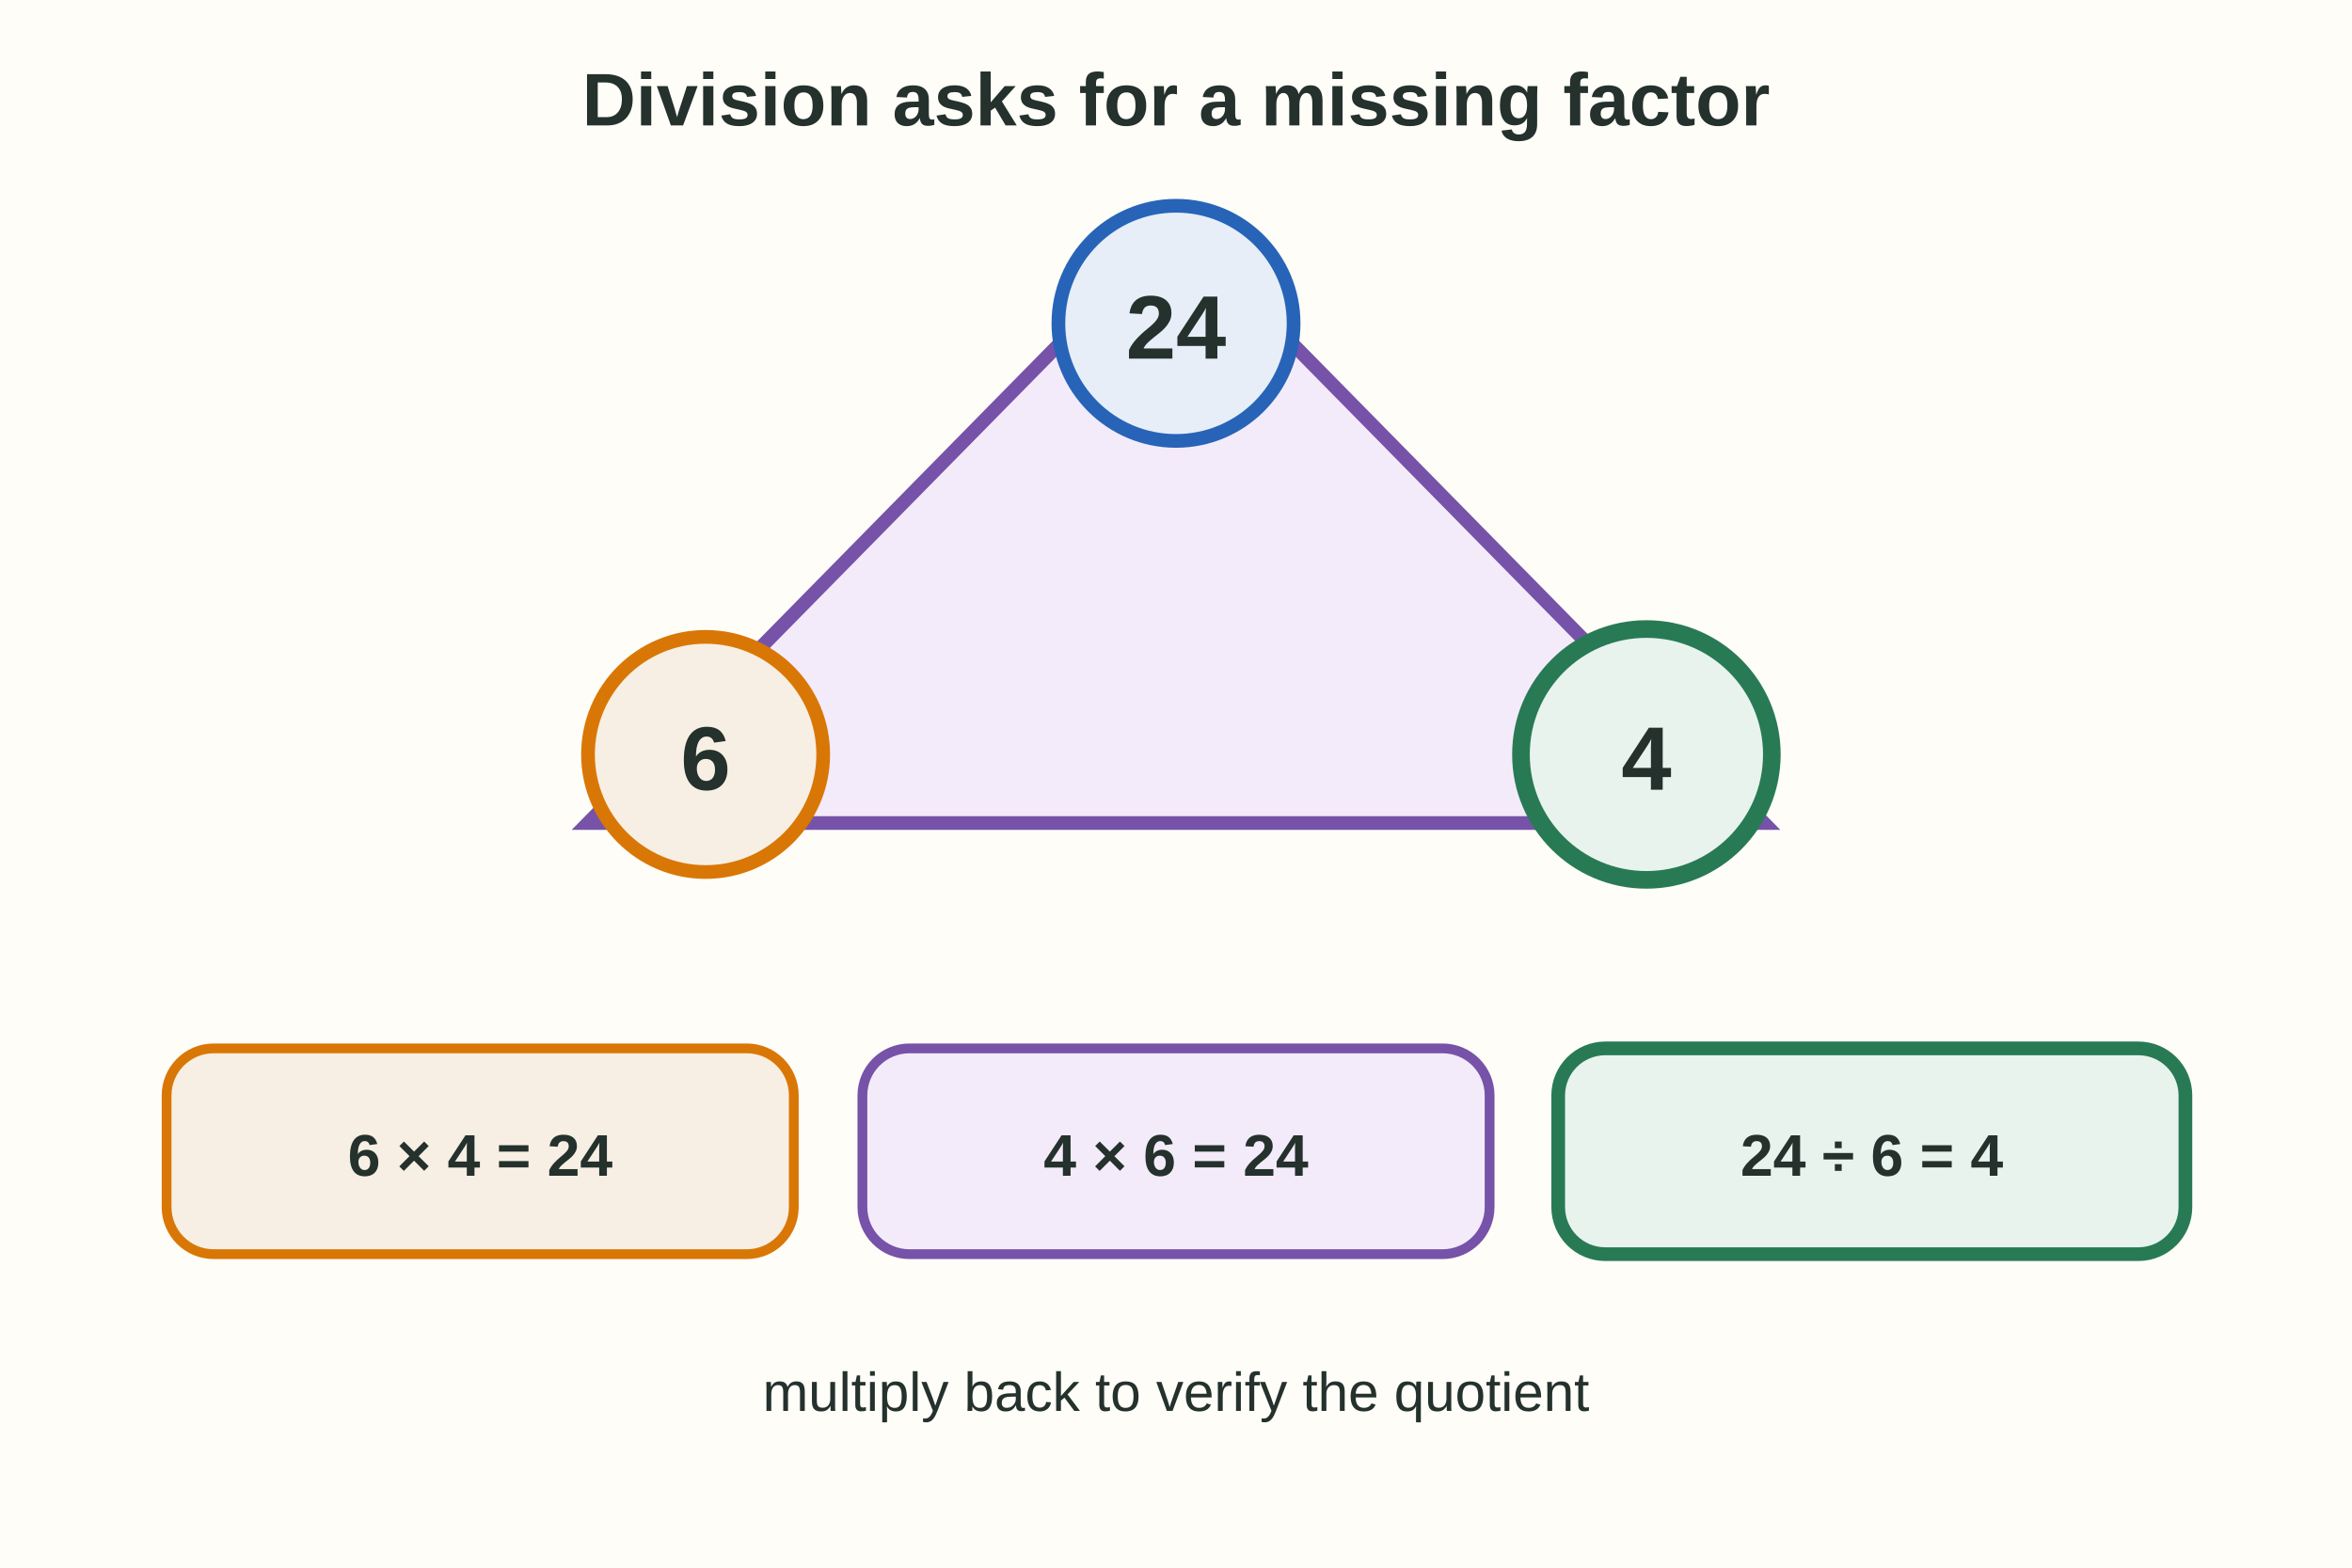
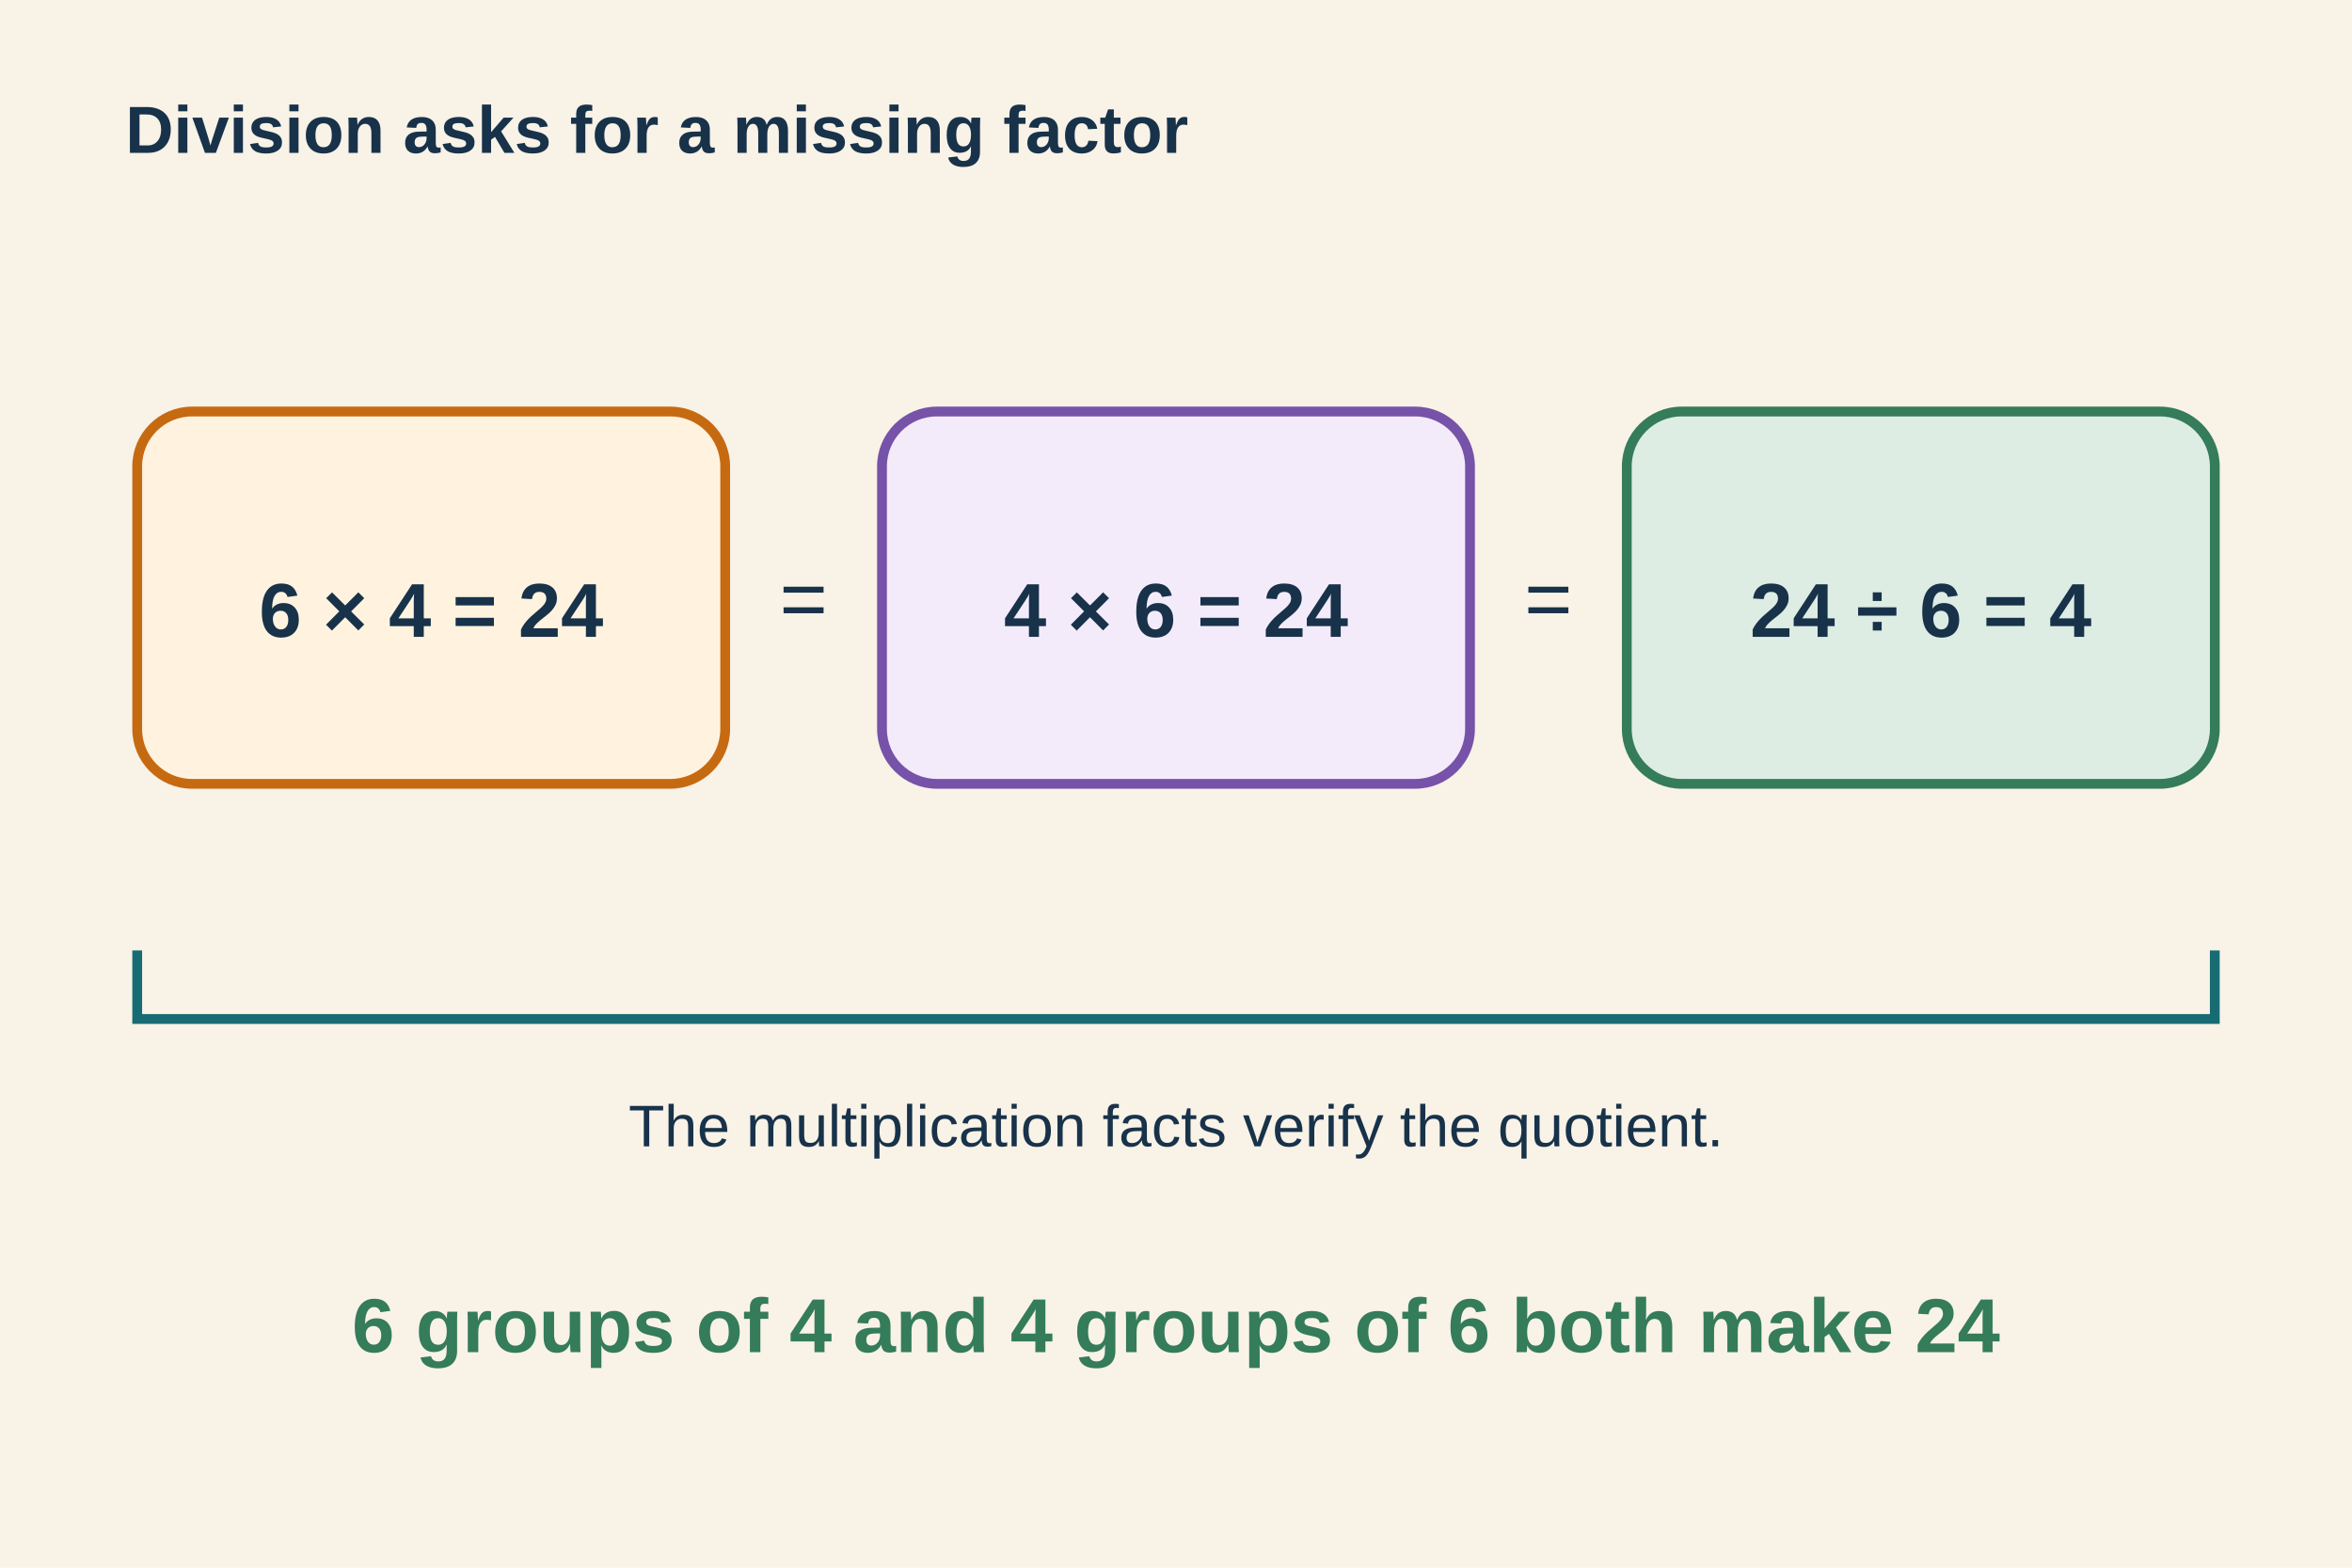
- <svg xmlns="http://www.w3.org/2000/svg" width="1200" height="800" viewBox="0 0 1200 800" role="img" aria-labelledby="title desc">
-   <rect width="1200" height="800" fill="#FFFDF8" />
-   <g font-family="Arial,sans-serif" text-anchor="middle" fill="#24312D">
-     <text x="600" y="64" font-size="38" font-weight="700">Division asks for a missing factor</text>
-     <path d="M600 115L300 420H900Z" fill="#F4EBFA" stroke="#7652A8" stroke-width="7" />
-     <circle cx="600" cy="165" r="60" fill="#E7EEF8" stroke="#2764B8" stroke-width="7" />
-     <text x="600" y="183" font-size="46" font-weight="700">24</text>
-     <circle cx="360" cy="385" r="60" fill="#F7EFE3" stroke="#D97706" stroke-width="7" />
-     <text x="360" y="403" font-size="46" font-weight="700">6</text>
-     <circle cx="840" cy="385" r="64" fill="#E8F3ED" stroke="#287A55" stroke-width="9" />
-     <text x="840" y="403" font-size="46" font-weight="700">4</text>
-     <g class="fact-family-equations" font-size="30" font-weight="700">
-       <rect x="85" y="535" width="320" height="105" rx="24" fill="#F7EFE3" stroke="#D97706" stroke-width="5" />
-       <text x="245" y="600">6 × 4 = 24</text>
-       <rect x="440" y="535" width="320" height="105" rx="24" fill="#F4EBFA" stroke="#7652A8" stroke-width="5" />
-       <text x="600" y="600">4 × 6 = 24</text>
-       <rect x="795" y="535" width="320" height="105" rx="24" fill="#E8F3ED" stroke="#287A55" stroke-width="7" />
-       <text x="955" y="600">24 ÷ 6 = 4</text>
-     </g>
-     <text x="600" y="720" font-size="28">multiply back to verify the quotient</text>
+ <svg xmlns="http://www.w3.org/2000/svg" data-qa-image-fixes="2026-09-08" width="1200" height="800" viewBox="0 0 1200 800" role="img" aria-labelledby="title desc" shape-rendering="geometricPrecision" text-rendering="optimizeLegibility">
+   <rect width="1200" height="800" fill="#F8F2E7" />
+   <text x="64" y="78" font-family="Arial,sans-serif" fill="#18324A" font-size="34" font-weight="700">Division asks for a missing factor</text>
+   <g font-family="Arial,sans-serif" fill="#18324A" text-anchor="middle">
+     <rect x="70" y="210" width="300" height="190" rx="28" fill="#FFF3DF" stroke="#C66A12" stroke-width="5" />
+     <text x="220" y="325" font-size="39" font-weight="700">6 × 4 = 24</text>
+     <rect x="450" y="210" width="300" height="190" rx="28" fill="#F4EBFA" stroke="#7652A8" stroke-width="5" />
+     <text x="600" y="325" font-size="39" font-weight="700">4 × 6 = 24</text>
+     <rect x="830" y="210" width="300" height="190" rx="28" fill="#DDEDE4" stroke="#347C5A" stroke-width="5" />
+     <text x="980" y="325" font-size="39" font-weight="700">24 ÷ 6 = 4</text>
  </g>
+   <text x="410" y="320" text-anchor="middle" font-family="Arial,sans-serif" fill="#18324A" font-size="42">=</text>
+   <text x="790" y="320" text-anchor="middle" font-family="Arial,sans-serif" fill="#18324A" font-size="42">=</text>
+   <path d="M70 485v35h1060v-35" fill="none" stroke="#176B73" stroke-width="5" />
+   <text x="600" y="585" text-anchor="middle" font-family="Arial,sans-serif" fill="#18324A" font-size="30">The multiplication facts verify the quotient.</text>
+   <text x="600" y="690" text-anchor="middle" font-family="Arial,sans-serif" font-size="39" font-weight="700" fill="#347C5A">6 groups of 4 and 4 groups of 6 both make 24</text>
</svg>
